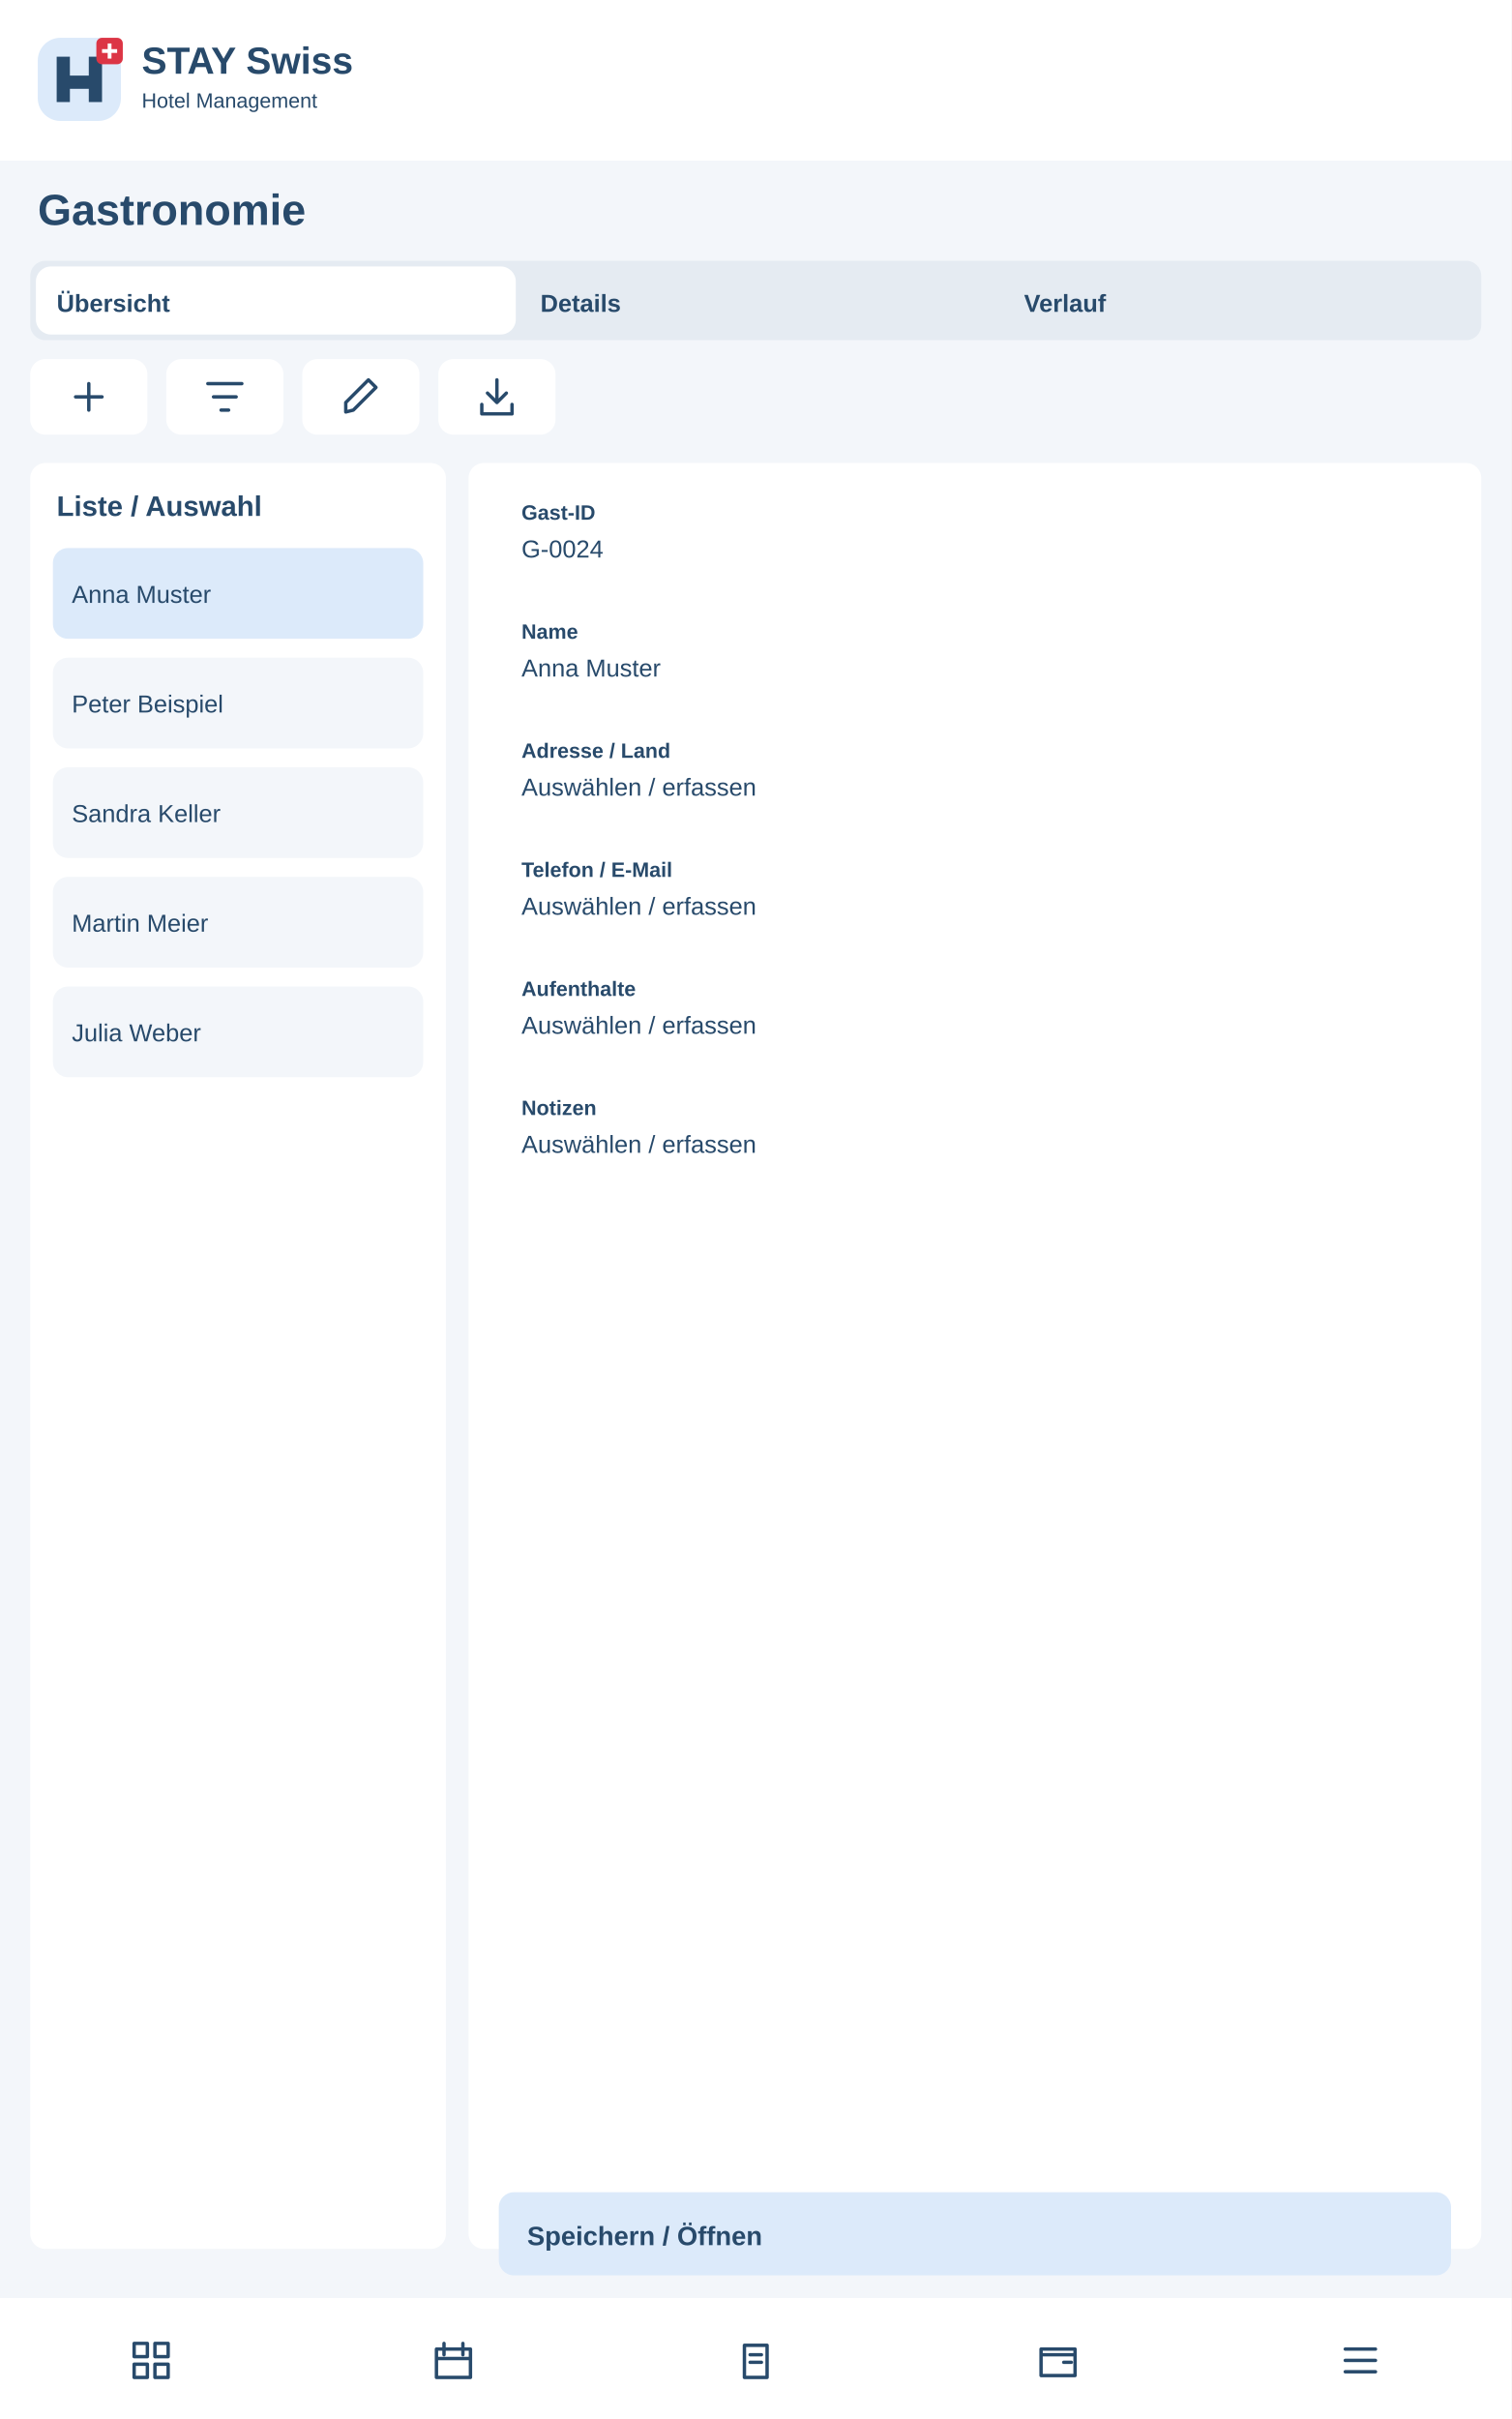
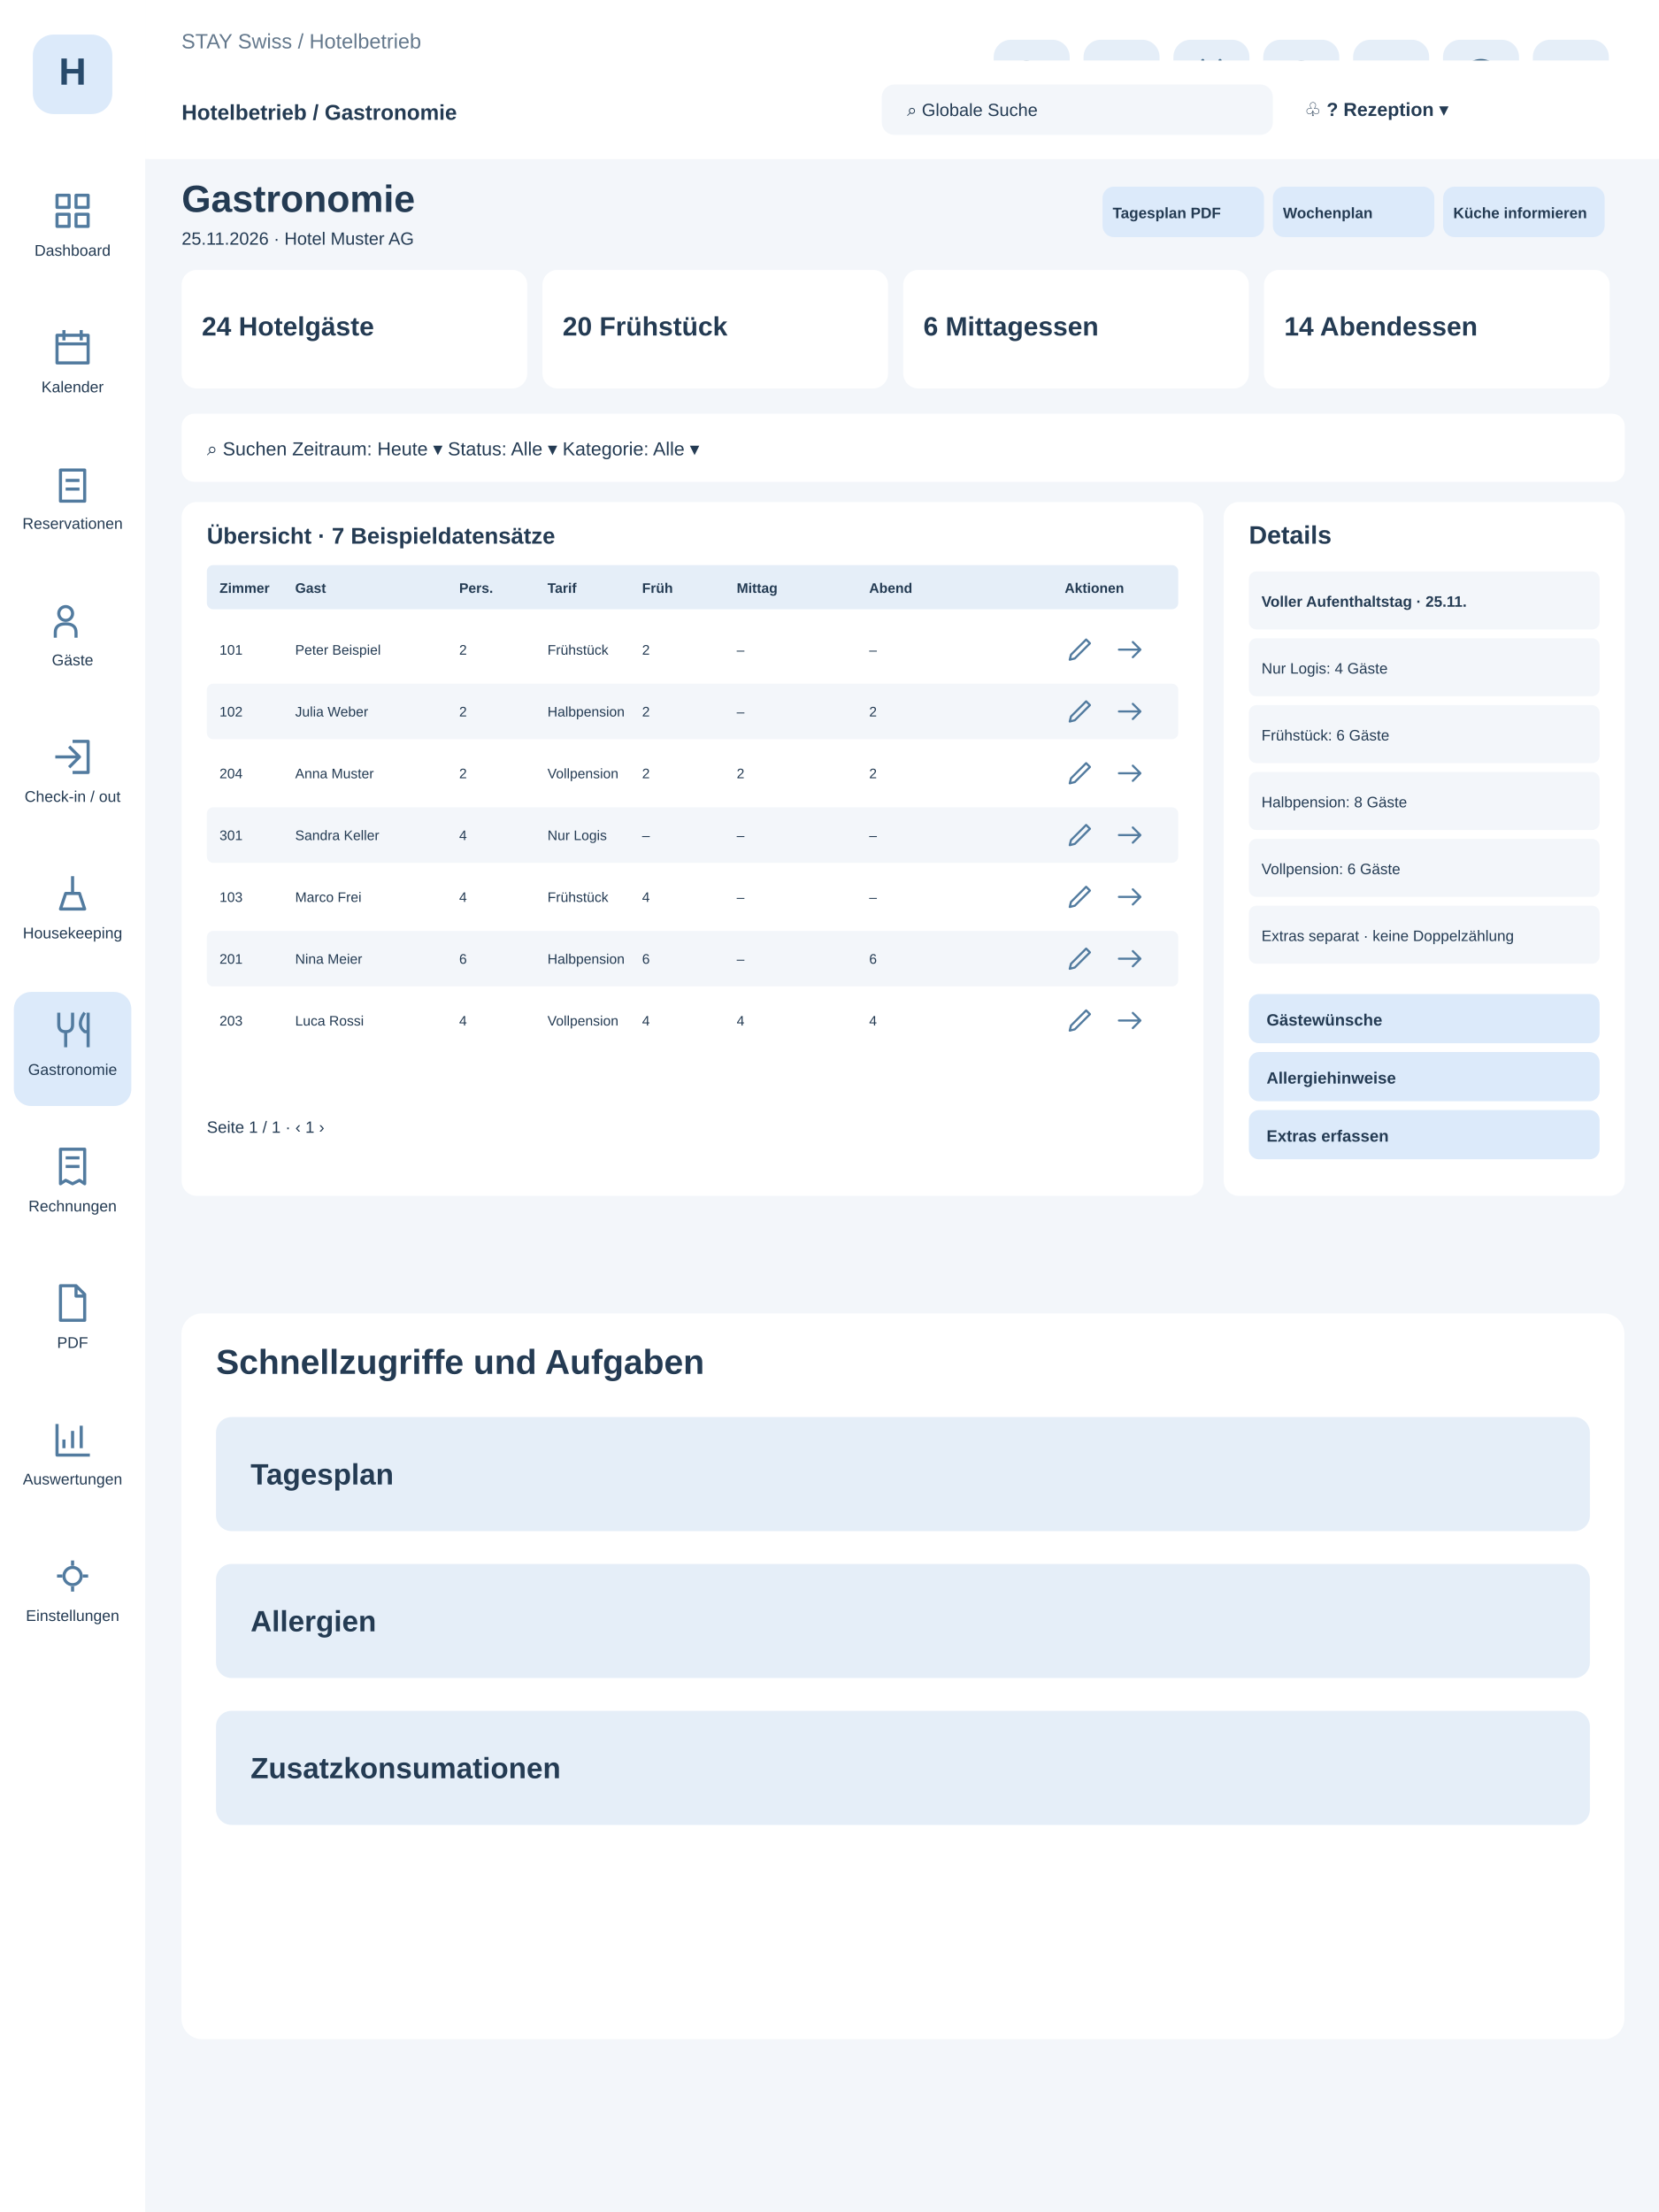
- <svg xmlns="http://www.w3.org/2000/svg" width="800" height="1280" viewBox="0 0 800 1280">
-   <rect x="0" y="0" width="800" height="1280" rx="0" fill="#f3f6fa" />
-   <rect x="0" y="0" width="800" height="85" rx="0" fill="#fff" />
-   <g transform="translate(20 20)">
-     <rect x="0" y="0" width="44" height="44" rx="12" fill="#dceafa" />
-     <path d="M10 34V10H17V20H27V10H34V34H27V27H17V34Z" fill="#284a6b" />
-     <rect x="31" y="0" width="14" height="14" rx="3" fill="#dc3545" />
-     <path d="M38 3v8m-4-4h8" stroke="white" stroke-width="2" />
-   </g>
-   <text x="75" y="39" font-family="Arial,sans-serif" font-size="20" font-weight="700" fill="#284a6b">STAY Swiss</text>
-   <text x="75" y="57" font-family="Arial,sans-serif" font-size="11" font-weight="400" fill="#284a6b">Hotel Management</text>
-   <text x="20" y="119" font-family="Arial,sans-serif" font-size="23" font-weight="700" fill="#284a6b">Gastronomie</text>
-   <rect x="16" y="138" width="768" height="42" rx="8" fill="#e5ebf2" />
-   <rect x="19" y="141" width="254" height="36" rx="8" fill="#fff" />
-   <text x="30" y="165" font-family="Arial,sans-serif" font-size="13" font-weight="700" fill="#284a6b">Übersicht</text>
-   <text x="286" y="165" font-family="Arial,sans-serif" font-size="13" font-weight="700" fill="#284a6b">Details</text>
-   <text x="542" y="165" font-family="Arial,sans-serif" font-size="13" font-weight="700" fill="#284a6b">Verlauf</text>
-   <g>
-     <rect x="16" y="190" width="62" height="40" rx="8" fill="#fff" />
-     <g transform="translate(35 198)" fill="none" stroke="#284a6b" stroke-width="1.8" stroke-linecap="round" stroke-linejoin="round">
+ <svg xmlns="http://www.w3.org/2000/svg" width="960" height="1280" viewBox="0 0 960 1280">
+   <style>.nav:hover rect,.quick:hover rect{fill:#c5dff4}</style>
+   <rect width="960" height="1280" fill="#f3f6fa" />
+   <rect width="84" height="1280" fill="#fff" />
+   <rect x="19" y="20" width="46" height="46" rx="12" fill="#dceafa" />
+   <text x="42" y="49" text-anchor="middle" font-family="Arial" font-weight="700" font-size="22" fill="#284a6b">H</text>
+   <g class="nav" tabindex="0">
+     <rect x="8" y="100" width="68" height="66" rx="10" fill="#fff" />
+     <g transform="translate(30,110)" stroke="#527b9f" stroke-width="1.8" fill="none" stroke-linejoin="round">
+       <path d="M3 3h7v7H3zM14 3h7v7h-7zM3 14h7v7H3zM14 14h7v7h-7z" />
+     </g>
+     <text x="42" y="148" text-anchor="middle" font-family="Arial" font-size="9" fill="#243b53">Dashboard</text>
+   </g>
+   <g class="nav" tabindex="0">
+     <rect x="8" y="179" width="68" height="66" rx="10" fill="#fff" />
+     <g transform="translate(30,189)" stroke="#527b9f" stroke-width="1.8" fill="none" stroke-linejoin="round">
+       <path d="M3 5h18v16H3zM7 2v6M17 2v6M3 10h18" />
+     </g>
+     <text x="42" y="227" text-anchor="middle" font-family="Arial" font-size="9" fill="#243b53">Kalender</text>
+   </g>
+   <g class="nav" tabindex="0">
+     <rect x="8" y="258" width="68" height="66" rx="10" fill="#fff" />
+     <g transform="translate(30,268)" stroke="#527b9f" stroke-width="1.8" fill="none" stroke-linejoin="round">
+       <path d="M5 4h14v18H5zM8 10h8M8 15h8" />
+     </g>
+     <text x="42" y="306" text-anchor="middle" font-family="Arial" font-size="9" fill="#243b53">Reservationen</text>
+   </g>
+   <g class="nav" tabindex="0">
+     <rect x="8" y="337" width="68" height="66" rx="10" fill="#fff" />
+     <g transform="translate(30,347)" stroke="#527b9f" stroke-width="1.8" fill="none" stroke-linejoin="round">
+       <path d="M8 12a4 4 0 1 0 0-8a4 4 0 1 0 0 8M2 22v-3q0-5 6-5t6 5v3" />
+     </g>
+     <text x="42" y="385" text-anchor="middle" font-family="Arial" font-size="9" fill="#243b53">Gäste</text>
+   </g>
+   <g class="nav" tabindex="0">
+     <rect x="8" y="416" width="68" height="66" rx="10" fill="#fff" />
+     <g transform="translate(30,426)" stroke="#527b9f" stroke-width="1.8" fill="none" stroke-linejoin="round">
+       <path d="M12 3h9v18h-9M2 12h14M10 6l6 6-6 6" />
+     </g>
+     <text x="42" y="464" text-anchor="middle" font-family="Arial" font-size="9" fill="#243b53">Check-in / out</text>
+   </g>
+   <g class="nav" tabindex="0">
+     <rect x="8" y="495" width="68" height="66" rx="10" fill="#fff" />
+     <g transform="translate(30,505)" stroke="#527b9f" stroke-width="1.8" fill="none" stroke-linejoin="round">
+       <path d="M5 21h14l-3-9H8zM12 12V2" />
+     </g>
+     <text x="42" y="543" text-anchor="middle" font-family="Arial" font-size="9" fill="#243b53">Housekeeping</text>
+   </g>
+   <g class="nav" tabindex="0">
+     <rect x="8" y="574" width="68" height="66" rx="10" fill="#dceafa" />
+     <g transform="translate(30,584)" stroke="#527b9f" stroke-width="1.8" fill="none" stroke-linejoin="round">
+       <path d="M4 2v7q0 4 4 4t4-4V2M8 13v9M19 2q-5 7 0 11h2M21 2v20" />
+     </g>
+     <text x="42" y="622" text-anchor="middle" font-family="Arial" font-size="9" fill="#243b53">Gastronomie</text>
+   </g>
+   <g class="nav" tabindex="0">
+     <rect x="8" y="653" width="68" height="66" rx="10" fill="#fff" />
+     <g transform="translate(30,663)" stroke="#527b9f" stroke-width="1.8" fill="none" stroke-linejoin="round">
+       <path d="M5 2h14v20l-3-2-4 2-4-2-3 2zM8 7h8M8 12h8" />
+     </g>
+     <text x="42" y="701" text-anchor="middle" font-family="Arial" font-size="9" fill="#243b53">Rechnungen</text>
+   </g>
+   <g class="nav" tabindex="0">
+     <rect x="8" y="732" width="68" height="66" rx="10" fill="#fff" />
+     <g transform="translate(30,742)" stroke="#527b9f" stroke-width="1.8" fill="none" stroke-linejoin="round">
+       <path d="M5 2h9l5 5v15H5zM14 2v6h5" />
+     </g>
+     <text x="42" y="780" text-anchor="middle" font-family="Arial" font-size="9" fill="#243b53">PDF</text>
+   </g>
+   <g class="nav" tabindex="0">
+     <rect x="8" y="811" width="68" height="66" rx="10" fill="#fff" />
+     <g transform="translate(30,821)" stroke="#527b9f" stroke-width="1.8" fill="none" stroke-linejoin="round">
+       <path d="M3 3v18h19M7 17v-5M12 17V7M17 17V4" />
+     </g>
+     <text x="42" y="859" text-anchor="middle" font-family="Arial" font-size="9" fill="#243b53">Auswertungen</text>
+   </g>
+   <g class="nav" tabindex="0">
+     <rect x="8" y="890" width="68" height="66" rx="10" fill="#fff" />
+     <g transform="translate(30,900)" stroke="#527b9f" stroke-width="1.8" fill="none" stroke-linejoin="round">
+       <path d="M12 3v3M12 18v3M3 12h3M18 12h3M12 7a5 5 0 1 0 0 10a5 5 0 1 0 0-10" />
+     </g>
+     <text x="42" y="938" text-anchor="middle" font-family="Arial" font-size="9" fill="#243b53">Einstellungen</text>
+   </g>
+   <rect x="84" width="876" height="92" fill="#fff" />
+   <text x="105" y="28" font-family="Arial" font-size="12" fill="#64788c">STAY Swiss / Hotelbetrieb</text>
+   <text x="105" y="58" font-family="Arial" font-size="23" font-weight="700" fill="#243b53">Gastronomie</text>
+   <g class="quick" tabindex="0">
+     <rect x="575" y="23" width="44" height="44" rx="10" fill="#e5eef8" />
+     <g transform="translate(585,33)" stroke="#416887" stroke-width="1.8" fill="none" stroke-linecap="round" stroke-linejoin="round">
+       <path d="M14 14l6 6M15 9a6 6 0 1 0-12 0a6 6 0 1 0 12 0" />
+     </g>
+   </g>
+   <g class="quick" tabindex="0">
+     <rect x="627" y="23" width="44" height="44" rx="10" fill="#e5eef8" />
+     <g transform="translate(637,33)" stroke="#416887" stroke-width="1.8" fill="none" stroke-linecap="round" stroke-linejoin="round">
      <path d="M12 5v14M5 12h14" />
    </g>
  </g>
-   <g>
-     <rect x="88" y="190" width="62" height="40" rx="8" fill="#fff" />
-     <g transform="translate(107 198)" fill="none" stroke="#284a6b" stroke-width="1.8" stroke-linecap="round" stroke-linejoin="round">
-       <path d="M3 5h18M6 12h12M10 19h4" />
-     </g>
-   </g>
-   <g>
-     <rect x="160" y="190" width="62" height="40" rx="8" fill="#fff" />
-     <g transform="translate(179 198)" fill="none" stroke="#284a6b" stroke-width="1.8" stroke-linecap="round" stroke-linejoin="round">
-       <path d="M4 20l4-1L20 7l-4-4L4 15z" />
-     </g>
-   </g>
-   <g>
-     <rect x="232" y="190" width="62" height="40" rx="8" fill="#fff" />
-     <g transform="translate(251 198)" fill="none" stroke="#284a6b" stroke-width="1.8" stroke-linecap="round" stroke-linejoin="round">
-       <path d="M12 3v12m-5-5 5 5 5-5M4 16v5h16v-5" />
-     </g>
-   </g>
-   <rect x="16" y="245" width="220" height="945" rx="8" fill="#fff" />
-   <text x="30" y="273" font-family="Arial,sans-serif" font-size="15" font-weight="700" fill="#284a6b">Liste / Auswahl</text>
-   <rect x="28" y="290" width="196" height="48" rx="8" fill="#dceafa" />
-   <text x="38" y="319" font-family="Arial,sans-serif" font-size="13" font-weight="400" fill="#284a6b">Anna Muster</text>
-   <rect x="28" y="348" width="196" height="48" rx="8" fill="#f3f6fa" />
-   <text x="38" y="377" font-family="Arial,sans-serif" font-size="13" font-weight="400" fill="#284a6b">Peter Beispiel</text>
-   <rect x="28" y="406" width="196" height="48" rx="8" fill="#f3f6fa" />
-   <text x="38" y="435" font-family="Arial,sans-serif" font-size="13" font-weight="400" fill="#284a6b">Sandra Keller</text>
-   <rect x="28" y="464" width="196" height="48" rx="8" fill="#f3f6fa" />
-   <text x="38" y="493" font-family="Arial,sans-serif" font-size="13" font-weight="400" fill="#284a6b">Martin Meier</text>
-   <rect x="28" y="522" width="196" height="48" rx="8" fill="#f3f6fa" />
-   <text x="38" y="551" font-family="Arial,sans-serif" font-size="13" font-weight="400" fill="#284a6b">Julia Weber</text>
-   <rect x="248" y="245" width="536" height="945" rx="8" fill="#fff" />
-   <rect x="264" y="255" width="504" height="55" rx="8" fill="#fff" />
-   <text x="276" y="275" font-family="Arial,sans-serif" font-size="11" font-weight="700" fill="#284a6b">Gast-ID</text>
-   <text x="276" y="295" font-family="Arial,sans-serif" font-size="13" font-weight="400" fill="#284a6b">G-0024</text>
-   <rect x="264" y="318" width="504" height="55" rx="8" fill="#fff" />
-   <text x="276" y="338" font-family="Arial,sans-serif" font-size="11" font-weight="700" fill="#284a6b">Name</text>
-   <text x="276" y="358" font-family="Arial,sans-serif" font-size="13" font-weight="400" fill="#284a6b">Anna Muster</text>
-   <rect x="264" y="381" width="504" height="55" rx="8" fill="#fff" />
-   <text x="276" y="401" font-family="Arial,sans-serif" font-size="11" font-weight="700" fill="#284a6b">Adresse / Land</text>
-   <text x="276" y="421" font-family="Arial,sans-serif" font-size="13" font-weight="400" fill="#284a6b">Auswählen / erfassen</text>
-   <rect x="264" y="444" width="504" height="55" rx="8" fill="#fff" />
-   <text x="276" y="464" font-family="Arial,sans-serif" font-size="11" font-weight="700" fill="#284a6b">Telefon / E-Mail</text>
-   <text x="276" y="484" font-family="Arial,sans-serif" font-size="13" font-weight="400" fill="#284a6b">Auswählen / erfassen</text>
-   <rect x="264" y="507" width="504" height="55" rx="8" fill="#fff" />
-   <text x="276" y="527" font-family="Arial,sans-serif" font-size="11" font-weight="700" fill="#284a6b">Aufenthalte</text>
-   <text x="276" y="547" font-family="Arial,sans-serif" font-size="13" font-weight="400" fill="#284a6b">Auswählen / erfassen</text>
-   <rect x="264" y="570" width="504" height="55" rx="8" fill="#fff" />
-   <text x="276" y="590" font-family="Arial,sans-serif" font-size="11" font-weight="700" fill="#284a6b">Notizen</text>
-   <text x="276" y="610" font-family="Arial,sans-serif" font-size="13" font-weight="400" fill="#284a6b">Auswählen / erfassen</text>
-   <rect x="264" y="1160" width="504" height="44" rx="8" fill="#dceafa" />
-   <text x="279" y="1188" font-family="Arial,sans-serif" font-size="14" font-weight="700" fill="#284a6b">Speichern / Öffnen</text>
-   <rect x="0" y="1216" width="800" height="64" rx="0" fill="#fff" />
-   <g>
-     <g transform="translate(68 1237)" fill="none" stroke="#284a6b" stroke-width="1.8" stroke-linecap="round" stroke-linejoin="round">
-       <path d="M3 3h7v7H3zM14 3h7v7h-7zM3 14h7v7H3zM14 14h7v7h-7z" />
-     </g>
-   </g>
-   <g>
-     <g transform="translate(228 1237)" fill="none" stroke="#284a6b" stroke-width="1.8" stroke-linecap="round" stroke-linejoin="round">
-       <path d="M3 6h18v15H3zM7 3v6M17 3v6M3 11h18" />
-     </g>
-   </g>
-   <g>
-     <g transform="translate(388 1237)" fill="none" stroke="#284a6b" stroke-width="1.8" stroke-linecap="round" stroke-linejoin="round">
-       <path d="M6 4h12v17H6zM9 9h6M9 13h6" />
-     </g>
-   </g>
-   <g>
-     <g transform="translate(548 1237)" fill="none" stroke="#284a6b" stroke-width="1.8" stroke-linecap="round" stroke-linejoin="round">
-       <path d="M3 6h18v14H3zM3 9h18M15 13h4" />
-     </g>
-   </g>
-   <g>
-     <g transform="translate(708 1237)" fill="none" stroke="#284a6b" stroke-width="1.8" stroke-linecap="round" stroke-linejoin="round">
-       <path d="M4 6h16M4 12h16M4 18h16" />
-     </g>
-   </g>
+   <g class="quick" tabindex="0">
+     <rect x="679" y="23" width="44" height="44" rx="10" fill="#e5eef8" />
+     <g transform="translate(689,33)" stroke="#416887" stroke-width="1.8" fill="none" stroke-linecap="round" stroke-linejoin="round">
+       <path d="M3 5h18v16H3zM7 2v6M17 2v6M3 10h18" />
+     </g>
+   </g>
+   <g class="quick" tabindex="0">
+     <rect x="731" y="23" width="44" height="44" rx="10" fill="#e5eef8" />
+     <g transform="translate(741,33)" stroke="#416887" stroke-width="1.8" fill="none" stroke-linecap="round" stroke-linejoin="round">
+       <path d="M12 3a7 7 0 0 0-7 7v5l-2 3h18l-2-3v-5a7 7 0 0 0-7-7M9 21h6" />
+     </g>
+   </g>
+   <g class="quick" tabindex="0">
+     <rect x="783" y="23" width="44" height="44" rx="10" fill="#e5eef8" />
+     <g transform="translate(793,33)" stroke="#416887" stroke-width="1.8" fill="none" stroke-linecap="round" stroke-linejoin="round">
+       <path d="M4 4h16v16H4zM8 4v6h8V4" />
+     </g>
+   </g>
+   <g class="quick" tabindex="0">
+     <rect x="835" y="23" width="44" height="44" rx="10" fill="#e5eef8" />
+     <g transform="translate(845,33)" stroke="#416887" stroke-width="1.8" fill="none" stroke-linecap="round" stroke-linejoin="round">
+       <path d="M12 2a10 10 0 1 0 0 20a10 10 0 1 0 0-20M9 8q3-4 6 0q1 3-3 5v2M12 18h.1" />
+     </g>
+   </g>
+   <g class="quick" tabindex="0">
+     <rect x="887" y="23" width="44" height="44" rx="10" fill="#e5eef8" />
+     <g transform="translate(897,33)" stroke="#416887" stroke-width="1.8" fill="none" stroke-linecap="round" stroke-linejoin="round">
+       <path d="M8 12a4 4 0 1 0 0-8a4 4 0 1 0 0 8M2 22v-3q0-5 6-5t6 5v3" />
+     </g>
+   </g>
+   <g transform="translate(-92,35) scale(.73)">
+     <rect x="244" y="0" width="1196" height="78" fill="#fff" rx="0" />
+     <text x="270" y="47" font-family="Arial,sans-serif" font-size="17" font-weight="700" fill="#243b53">Hotelbetrieb / Gastronomie</text>
+     <rect x="825" y="19" width="310" height="40" fill="#f3f6fa" rx="10" />
+     <text x="845" y="44" font-family="Arial,sans-serif" font-size="14" font-weight="400" fill="#243b53">⌕  Globale Suche</text>
+     <text x="1160" y="44" font-family="Arial,sans-serif" font-size="15" font-weight="700" fill="#243b53">♧     ?     Rezeption ▾</text>
+     <text x="270" y="120" font-family="Arial,sans-serif" font-size="30" font-weight="700" fill="#243b53">Gastronomie</text>
+     <text x="270" y="146" font-family="Arial,sans-serif" font-size="14" font-weight="400" fill="#243b53">25.11.2026 · Hotel Muster AG</text>
+     <rect x="1000" y="100" width="128" height="40" fill="#dceafa" rx="9" />
+     <text x="1008" y="125" font-family="Arial,sans-serif" font-size="12" font-weight="700" fill="#243b53">Tagesplan PDF</text>
+     <rect x="1135" y="100" width="128" height="40" fill="#dceafa" rx="9" />
+     <text x="1143" y="125" font-family="Arial,sans-serif" font-size="12" font-weight="700" fill="#243b53">Wochenplan</text>
+     <rect x="1270" y="100" width="128" height="40" fill="#dceafa" rx="9" />
+     <text x="1278" y="125" font-family="Arial,sans-serif" font-size="12" font-weight="700" fill="#243b53">Küche informieren</text>
+     <rect x="270" y="166" width="274" height="94" fill="#fff" rx="12" />
+     <text x="286" y="218" font-family="Arial,sans-serif" font-size="21" font-weight="700" fill="#243b53">24 Hotelgäste</text>
+     <rect x="556" y="166" width="274" height="94" fill="#fff" rx="12" />
+     <text x="572" y="218" font-family="Arial,sans-serif" font-size="21" font-weight="700" fill="#243b53">20 Frühstück</text>
+     <rect x="842" y="166" width="274" height="94" fill="#fff" rx="12" />
+     <text x="858" y="218" font-family="Arial,sans-serif" font-size="21" font-weight="700" fill="#243b53">6 Mittagessen</text>
+     <rect x="1128" y="166" width="274" height="94" fill="#fff" rx="12" />
+     <text x="1144" y="218" font-family="Arial,sans-serif" font-size="21" font-weight="700" fill="#243b53">14 Abendessen</text>
+     <rect x="270" y="280" width="1144" height="54" fill="#fff" rx="10" />
+     <text x="290" y="313" font-family="Arial,sans-serif" font-size="15" font-weight="400" fill="#243b53">⌕  Suchen                 Zeitraum: Heute ▾                 Status: Alle ▾                 Kategorie: Alle ▾</text>
+     <rect x="270" y="350" width="810" height="550" fill="#fff" rx="12" />
+     <rect x="1096" y="350" width="318" height="550" fill="#fff" rx="12" />
+     <text x="290" y="383" font-family="Arial,sans-serif" font-size="18" font-weight="700" fill="#243b53">Übersicht · 7 Beispieldatensätze</text>
+     <rect x="290" y="400" width="770" height="35" fill="#e5eef8" rx="5" />
+     <text x="300" y="422" font-family="Arial,sans-serif" font-size="11" font-weight="700" fill="#243b53">Zimmer</text>
+     <text x="360" y="422" font-family="Arial,sans-serif" font-size="11" font-weight="700" fill="#243b53">Gast</text>
+     <text x="490" y="422" font-family="Arial,sans-serif" font-size="11" font-weight="700" fill="#243b53">Pers.</text>
+     <text x="560" y="422" font-family="Arial,sans-serif" font-size="11" font-weight="700" fill="#243b53">Tarif</text>
+     <text x="635" y="422" font-family="Arial,sans-serif" font-size="11" font-weight="700" fill="#243b53">Früh</text>
+     <text x="710" y="422" font-family="Arial,sans-serif" font-size="11" font-weight="700" fill="#243b53">Mittag</text>
+     <text x="815" y="422" font-family="Arial,sans-serif" font-size="11" font-weight="700" fill="#243b53">Abend</text>
+     <text x="970" y="422" font-family="Arial,sans-serif" font-size="11" font-weight="700" fill="#243b53">Aktionen</text>
+     <rect x="290" y="445" width="770" height="44" fill="#fff" rx="5" />
+     <text x="300" y="471" font-family="Arial,sans-serif" font-size="11" font-weight="400" fill="#243b53">101</text>
+     <text x="360" y="471" font-family="Arial,sans-serif" font-size="11" font-weight="400" fill="#243b53">Peter Beispiel</text>
+     <text x="490" y="471" font-family="Arial,sans-serif" font-size="11" font-weight="400" fill="#243b53">2</text>
+     <text x="560" y="471" font-family="Arial,sans-serif" font-size="11" font-weight="400" fill="#243b53">Frühstück</text>
+     <text x="635" y="471" font-family="Arial,sans-serif" font-size="11" font-weight="400" fill="#243b53">2</text>
+     <text x="710" y="471" font-family="Arial,sans-serif" font-size="11" font-weight="400" fill="#243b53">–</text>
+     <text x="815" y="471" font-family="Arial,sans-serif" font-size="11" font-weight="400" fill="#243b53">–</text>
+     <g transform="translate(970,455)" fill="none" stroke="#527b9f" stroke-width="1.7" stroke-linejoin="round" stroke-linecap="round">
+       <path d="M4 20l4-1 12-12-3-3L5 16z" />
+     </g>
+     <g transform="translate(1010,455)" fill="none" stroke="#527b9f" stroke-width="1.7" stroke-linejoin="round" stroke-linecap="round">
+       <path d="M3 12h17M14 6l6 6-6 6" />
+     </g>
+     <rect x="290" y="494" width="770" height="44" fill="#f3f6fa" rx="5" />
+     <text x="300" y="520" font-family="Arial,sans-serif" font-size="11" font-weight="400" fill="#243b53">102</text>
+     <text x="360" y="520" font-family="Arial,sans-serif" font-size="11" font-weight="400" fill="#243b53">Julia Weber</text>
+     <text x="490" y="520" font-family="Arial,sans-serif" font-size="11" font-weight="400" fill="#243b53">2</text>
+     <text x="560" y="520" font-family="Arial,sans-serif" font-size="11" font-weight="400" fill="#243b53">Halbpension</text>
+     <text x="635" y="520" font-family="Arial,sans-serif" font-size="11" font-weight="400" fill="#243b53">2</text>
+     <text x="710" y="520" font-family="Arial,sans-serif" font-size="11" font-weight="400" fill="#243b53">–</text>
+     <text x="815" y="520" font-family="Arial,sans-serif" font-size="11" font-weight="400" fill="#243b53">2</text>
+     <g transform="translate(970,504)" fill="none" stroke="#527b9f" stroke-width="1.7" stroke-linejoin="round" stroke-linecap="round">
+       <path d="M4 20l4-1 12-12-3-3L5 16z" />
+     </g>
+     <g transform="translate(1010,504)" fill="none" stroke="#527b9f" stroke-width="1.7" stroke-linejoin="round" stroke-linecap="round">
+       <path d="M3 12h17M14 6l6 6-6 6" />
+     </g>
+     <rect x="290" y="543" width="770" height="44" fill="#fff" rx="5" />
+     <text x="300" y="569" font-family="Arial,sans-serif" font-size="11" font-weight="400" fill="#243b53">204</text>
+     <text x="360" y="569" font-family="Arial,sans-serif" font-size="11" font-weight="400" fill="#243b53">Anna Muster</text>
+     <text x="490" y="569" font-family="Arial,sans-serif" font-size="11" font-weight="400" fill="#243b53">2</text>
+     <text x="560" y="569" font-family="Arial,sans-serif" font-size="11" font-weight="400" fill="#243b53">Vollpension</text>
+     <text x="635" y="569" font-family="Arial,sans-serif" font-size="11" font-weight="400" fill="#243b53">2</text>
+     <text x="710" y="569" font-family="Arial,sans-serif" font-size="11" font-weight="400" fill="#243b53">2</text>
+     <text x="815" y="569" font-family="Arial,sans-serif" font-size="11" font-weight="400" fill="#243b53">2</text>
+     <g transform="translate(970,553)" fill="none" stroke="#527b9f" stroke-width="1.7" stroke-linejoin="round" stroke-linecap="round">
+       <path d="M4 20l4-1 12-12-3-3L5 16z" />
+     </g>
+     <g transform="translate(1010,553)" fill="none" stroke="#527b9f" stroke-width="1.7" stroke-linejoin="round" stroke-linecap="round">
+       <path d="M3 12h17M14 6l6 6-6 6" />
+     </g>
+     <rect x="290" y="592" width="770" height="44" fill="#f3f6fa" rx="5" />
+     <text x="300" y="618" font-family="Arial,sans-serif" font-size="11" font-weight="400" fill="#243b53">301</text>
+     <text x="360" y="618" font-family="Arial,sans-serif" font-size="11" font-weight="400" fill="#243b53">Sandra Keller</text>
+     <text x="490" y="618" font-family="Arial,sans-serif" font-size="11" font-weight="400" fill="#243b53">4</text>
+     <text x="560" y="618" font-family="Arial,sans-serif" font-size="11" font-weight="400" fill="#243b53">Nur Logis</text>
+     <text x="635" y="618" font-family="Arial,sans-serif" font-size="11" font-weight="400" fill="#243b53">–</text>
+     <text x="710" y="618" font-family="Arial,sans-serif" font-size="11" font-weight="400" fill="#243b53">–</text>
+     <text x="815" y="618" font-family="Arial,sans-serif" font-size="11" font-weight="400" fill="#243b53">–</text>
+     <g transform="translate(970,602)" fill="none" stroke="#527b9f" stroke-width="1.7" stroke-linejoin="round" stroke-linecap="round">
+       <path d="M4 20l4-1 12-12-3-3L5 16z" />
+     </g>
+     <g transform="translate(1010,602)" fill="none" stroke="#527b9f" stroke-width="1.7" stroke-linejoin="round" stroke-linecap="round">
+       <path d="M3 12h17M14 6l6 6-6 6" />
+     </g>
+     <rect x="290" y="641" width="770" height="44" fill="#fff" rx="5" />
+     <text x="300" y="667" font-family="Arial,sans-serif" font-size="11" font-weight="400" fill="#243b53">103</text>
+     <text x="360" y="667" font-family="Arial,sans-serif" font-size="11" font-weight="400" fill="#243b53">Marco Frei</text>
+     <text x="490" y="667" font-family="Arial,sans-serif" font-size="11" font-weight="400" fill="#243b53">4</text>
+     <text x="560" y="667" font-family="Arial,sans-serif" font-size="11" font-weight="400" fill="#243b53">Frühstück</text>
+     <text x="635" y="667" font-family="Arial,sans-serif" font-size="11" font-weight="400" fill="#243b53">4</text>
+     <text x="710" y="667" font-family="Arial,sans-serif" font-size="11" font-weight="400" fill="#243b53">–</text>
+     <text x="815" y="667" font-family="Arial,sans-serif" font-size="11" font-weight="400" fill="#243b53">–</text>
+     <g transform="translate(970,651)" fill="none" stroke="#527b9f" stroke-width="1.7" stroke-linejoin="round" stroke-linecap="round">
+       <path d="M4 20l4-1 12-12-3-3L5 16z" />
+     </g>
+     <g transform="translate(1010,651)" fill="none" stroke="#527b9f" stroke-width="1.7" stroke-linejoin="round" stroke-linecap="round">
+       <path d="M3 12h17M14 6l6 6-6 6" />
+     </g>
+     <rect x="290" y="690" width="770" height="44" fill="#f3f6fa" rx="5" />
+     <text x="300" y="716" font-family="Arial,sans-serif" font-size="11" font-weight="400" fill="#243b53">201</text>
+     <text x="360" y="716" font-family="Arial,sans-serif" font-size="11" font-weight="400" fill="#243b53">Nina Meier</text>
+     <text x="490" y="716" font-family="Arial,sans-serif" font-size="11" font-weight="400" fill="#243b53">6</text>
+     <text x="560" y="716" font-family="Arial,sans-serif" font-size="11" font-weight="400" fill="#243b53">Halbpension</text>
+     <text x="635" y="716" font-family="Arial,sans-serif" font-size="11" font-weight="400" fill="#243b53">6</text>
+     <text x="710" y="716" font-family="Arial,sans-serif" font-size="11" font-weight="400" fill="#243b53">–</text>
+     <text x="815" y="716" font-family="Arial,sans-serif" font-size="11" font-weight="400" fill="#243b53">6</text>
+     <g transform="translate(970,700)" fill="none" stroke="#527b9f" stroke-width="1.7" stroke-linejoin="round" stroke-linecap="round">
+       <path d="M4 20l4-1 12-12-3-3L5 16z" />
+     </g>
+     <g transform="translate(1010,700)" fill="none" stroke="#527b9f" stroke-width="1.7" stroke-linejoin="round" stroke-linecap="round">
+       <path d="M3 12h17M14 6l6 6-6 6" />
+     </g>
+     <rect x="290" y="739" width="770" height="44" fill="#fff" rx="5" />
+     <text x="300" y="765" font-family="Arial,sans-serif" font-size="11" font-weight="400" fill="#243b53">203</text>
+     <text x="360" y="765" font-family="Arial,sans-serif" font-size="11" font-weight="400" fill="#243b53">Luca Rossi</text>
+     <text x="490" y="765" font-family="Arial,sans-serif" font-size="11" font-weight="400" fill="#243b53">4</text>
+     <text x="560" y="765" font-family="Arial,sans-serif" font-size="11" font-weight="400" fill="#243b53">Vollpension</text>
+     <text x="635" y="765" font-family="Arial,sans-serif" font-size="11" font-weight="400" fill="#243b53">4</text>
+     <text x="710" y="765" font-family="Arial,sans-serif" font-size="11" font-weight="400" fill="#243b53">4</text>
+     <text x="815" y="765" font-family="Arial,sans-serif" font-size="11" font-weight="400" fill="#243b53">4</text>
+     <g transform="translate(970,749)" fill="none" stroke="#527b9f" stroke-width="1.7" stroke-linejoin="round" stroke-linecap="round">
+       <path d="M4 20l4-1 12-12-3-3L5 16z" />
+     </g>
+     <g transform="translate(1010,749)" fill="none" stroke="#527b9f" stroke-width="1.7" stroke-linejoin="round" stroke-linecap="round">
+       <path d="M3 12h17M14 6l6 6-6 6" />
+     </g>
+     <text x="290" y="850" font-family="Arial,sans-serif" font-size="13" font-weight="400" fill="#243b53">Seite 1 / 1 · ‹  1  ›</text>
+     <text x="1116" y="383" font-family="Arial,sans-serif" font-size="20" font-weight="700" fill="#243b53">Details</text>
+     <rect x="1116" y="405" width="278" height="46" fill="#f3f6fa" rx="6" />
+     <text x="1126" y="433" font-family="Arial,sans-serif" font-size="12" font-weight="700" fill="#243b53">Voller Aufenthaltstag · 25.11.</text>
+     <rect x="1116" y="458" width="278" height="46" fill="#f3f6fa" rx="6" />
+     <text x="1126" y="486" font-family="Arial,sans-serif" font-size="12" font-weight="400" fill="#243b53">Nur Logis: 4 Gäste</text>
+     <rect x="1116" y="511" width="278" height="46" fill="#f3f6fa" rx="6" />
+     <text x="1126" y="539" font-family="Arial,sans-serif" font-size="12" font-weight="400" fill="#243b53">Frühstück: 6 Gäste</text>
+     <rect x="1116" y="564" width="278" height="46" fill="#f3f6fa" rx="6" />
+     <text x="1126" y="592" font-family="Arial,sans-serif" font-size="12" font-weight="400" fill="#243b53">Halbpension: 8 Gäste</text>
+     <rect x="1116" y="617" width="278" height="46" fill="#f3f6fa" rx="6" />
+     <text x="1126" y="645" font-family="Arial,sans-serif" font-size="12" font-weight="400" fill="#243b53">Vollpension: 6 Gäste</text>
+     <rect x="1116" y="670" width="278" height="46" fill="#f3f6fa" rx="6" />
+     <text x="1126" y="698" font-family="Arial,sans-serif" font-size="12" font-weight="400" fill="#243b53">Extras separat · keine Doppelzählung</text>
+     <rect x="1116" y="740" width="278" height="39" fill="#dceafa" rx="8" />
+     <text x="1130" y="765" font-family="Arial,sans-serif" font-size="13" font-weight="700" fill="#243b53">Gästewünsche</text>
+     <rect x="1116" y="786" width="278" height="39" fill="#dceafa" rx="8" />
+     <text x="1130" y="811" font-family="Arial,sans-serif" font-size="13" font-weight="700" fill="#243b53">Allergiehinweise</text>
+     <rect x="1116" y="832" width="278" height="39" fill="#dceafa" rx="8" />
+     <text x="1130" y="857" font-family="Arial,sans-serif" font-size="13" font-weight="700" fill="#243b53">Extras erfassen</text>
+   </g>
+   <rect x="105" y="760" width="835" height="420" rx="12" fill="#fff" />
+   <text x="125" y="795" font-family="Arial" font-size="20" font-weight="700" fill="#243b53">Schnellzugriffe und Aufgaben</text>
+   <rect x="125" y="820" width="795" height="66" rx="9" fill="#e5eef8" />
+   <text x="145" y="859" font-family="Arial" font-size="17" font-weight="600" fill="#243b53">Tagesplan</text>
+   <rect x="125" y="905" width="795" height="66" rx="9" fill="#e5eef8" />
+   <text x="145" y="944" font-family="Arial" font-size="17" font-weight="600" fill="#243b53">Allergien</text>
+   <rect x="125" y="990" width="795" height="66" rx="9" fill="#e5eef8" />
+   <text x="145" y="1029" font-family="Arial" font-size="17" font-weight="600" fill="#243b53">Zusatzkonsumationen</text>
</svg>
